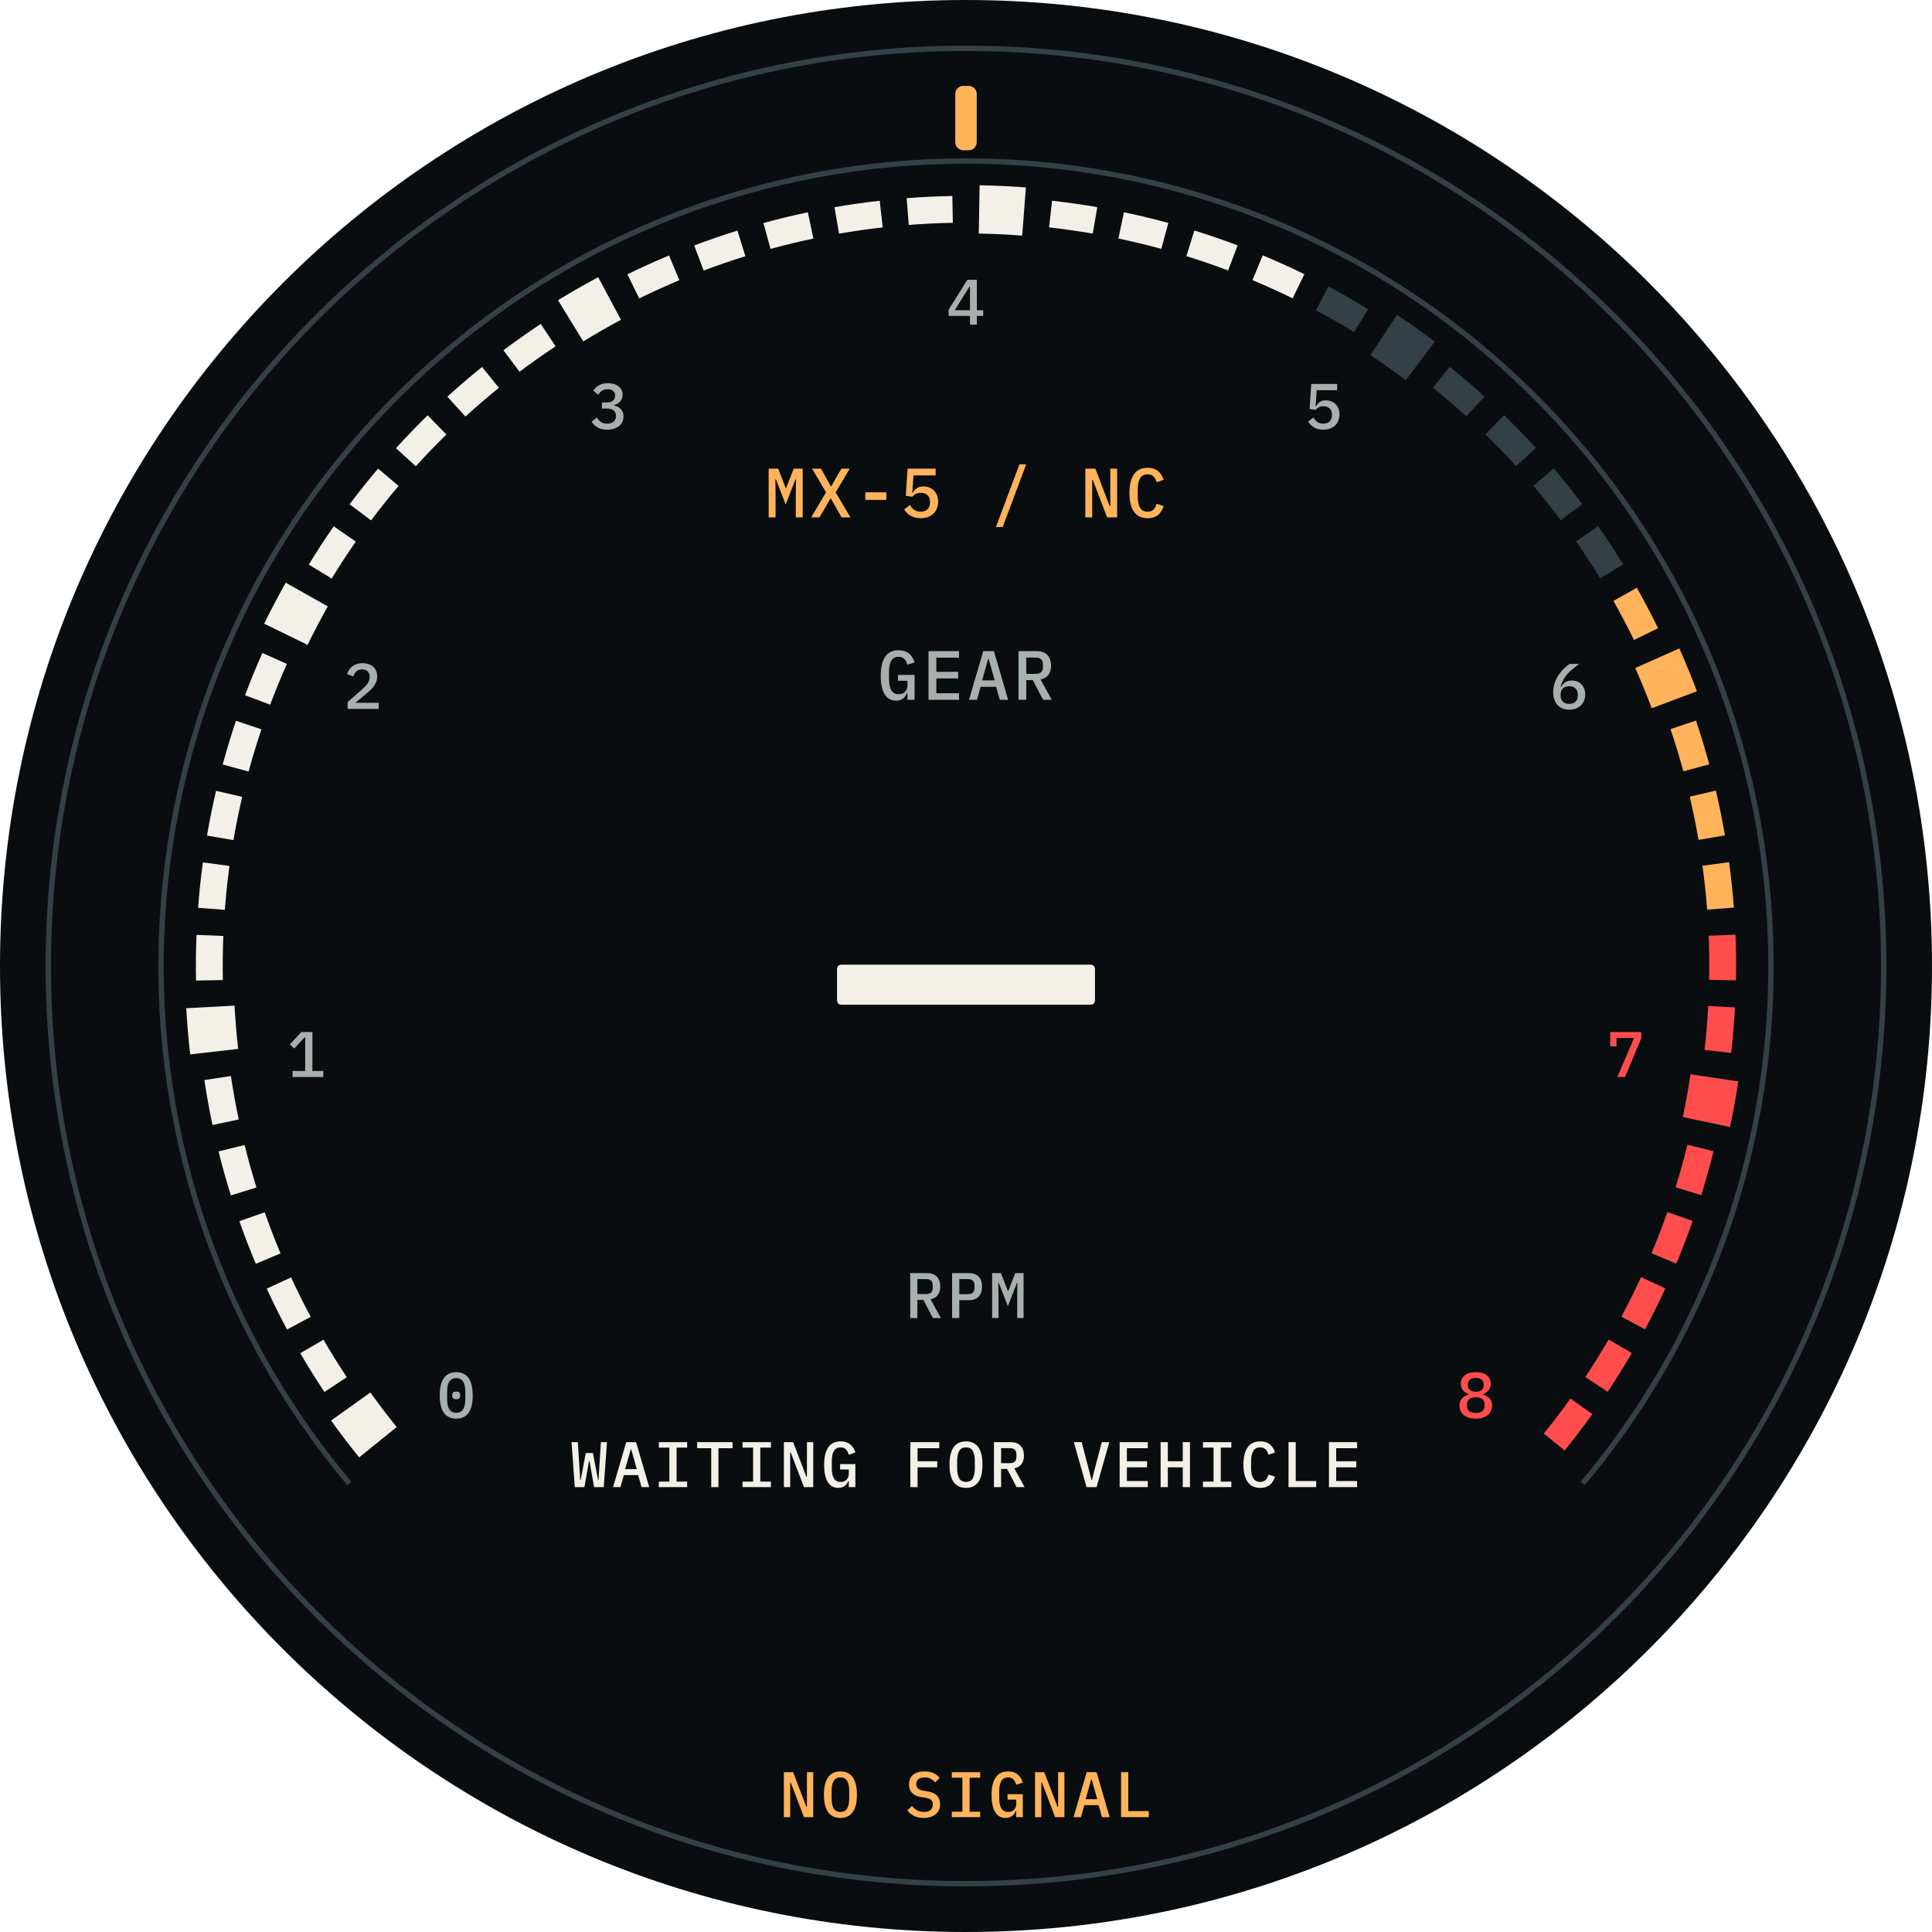
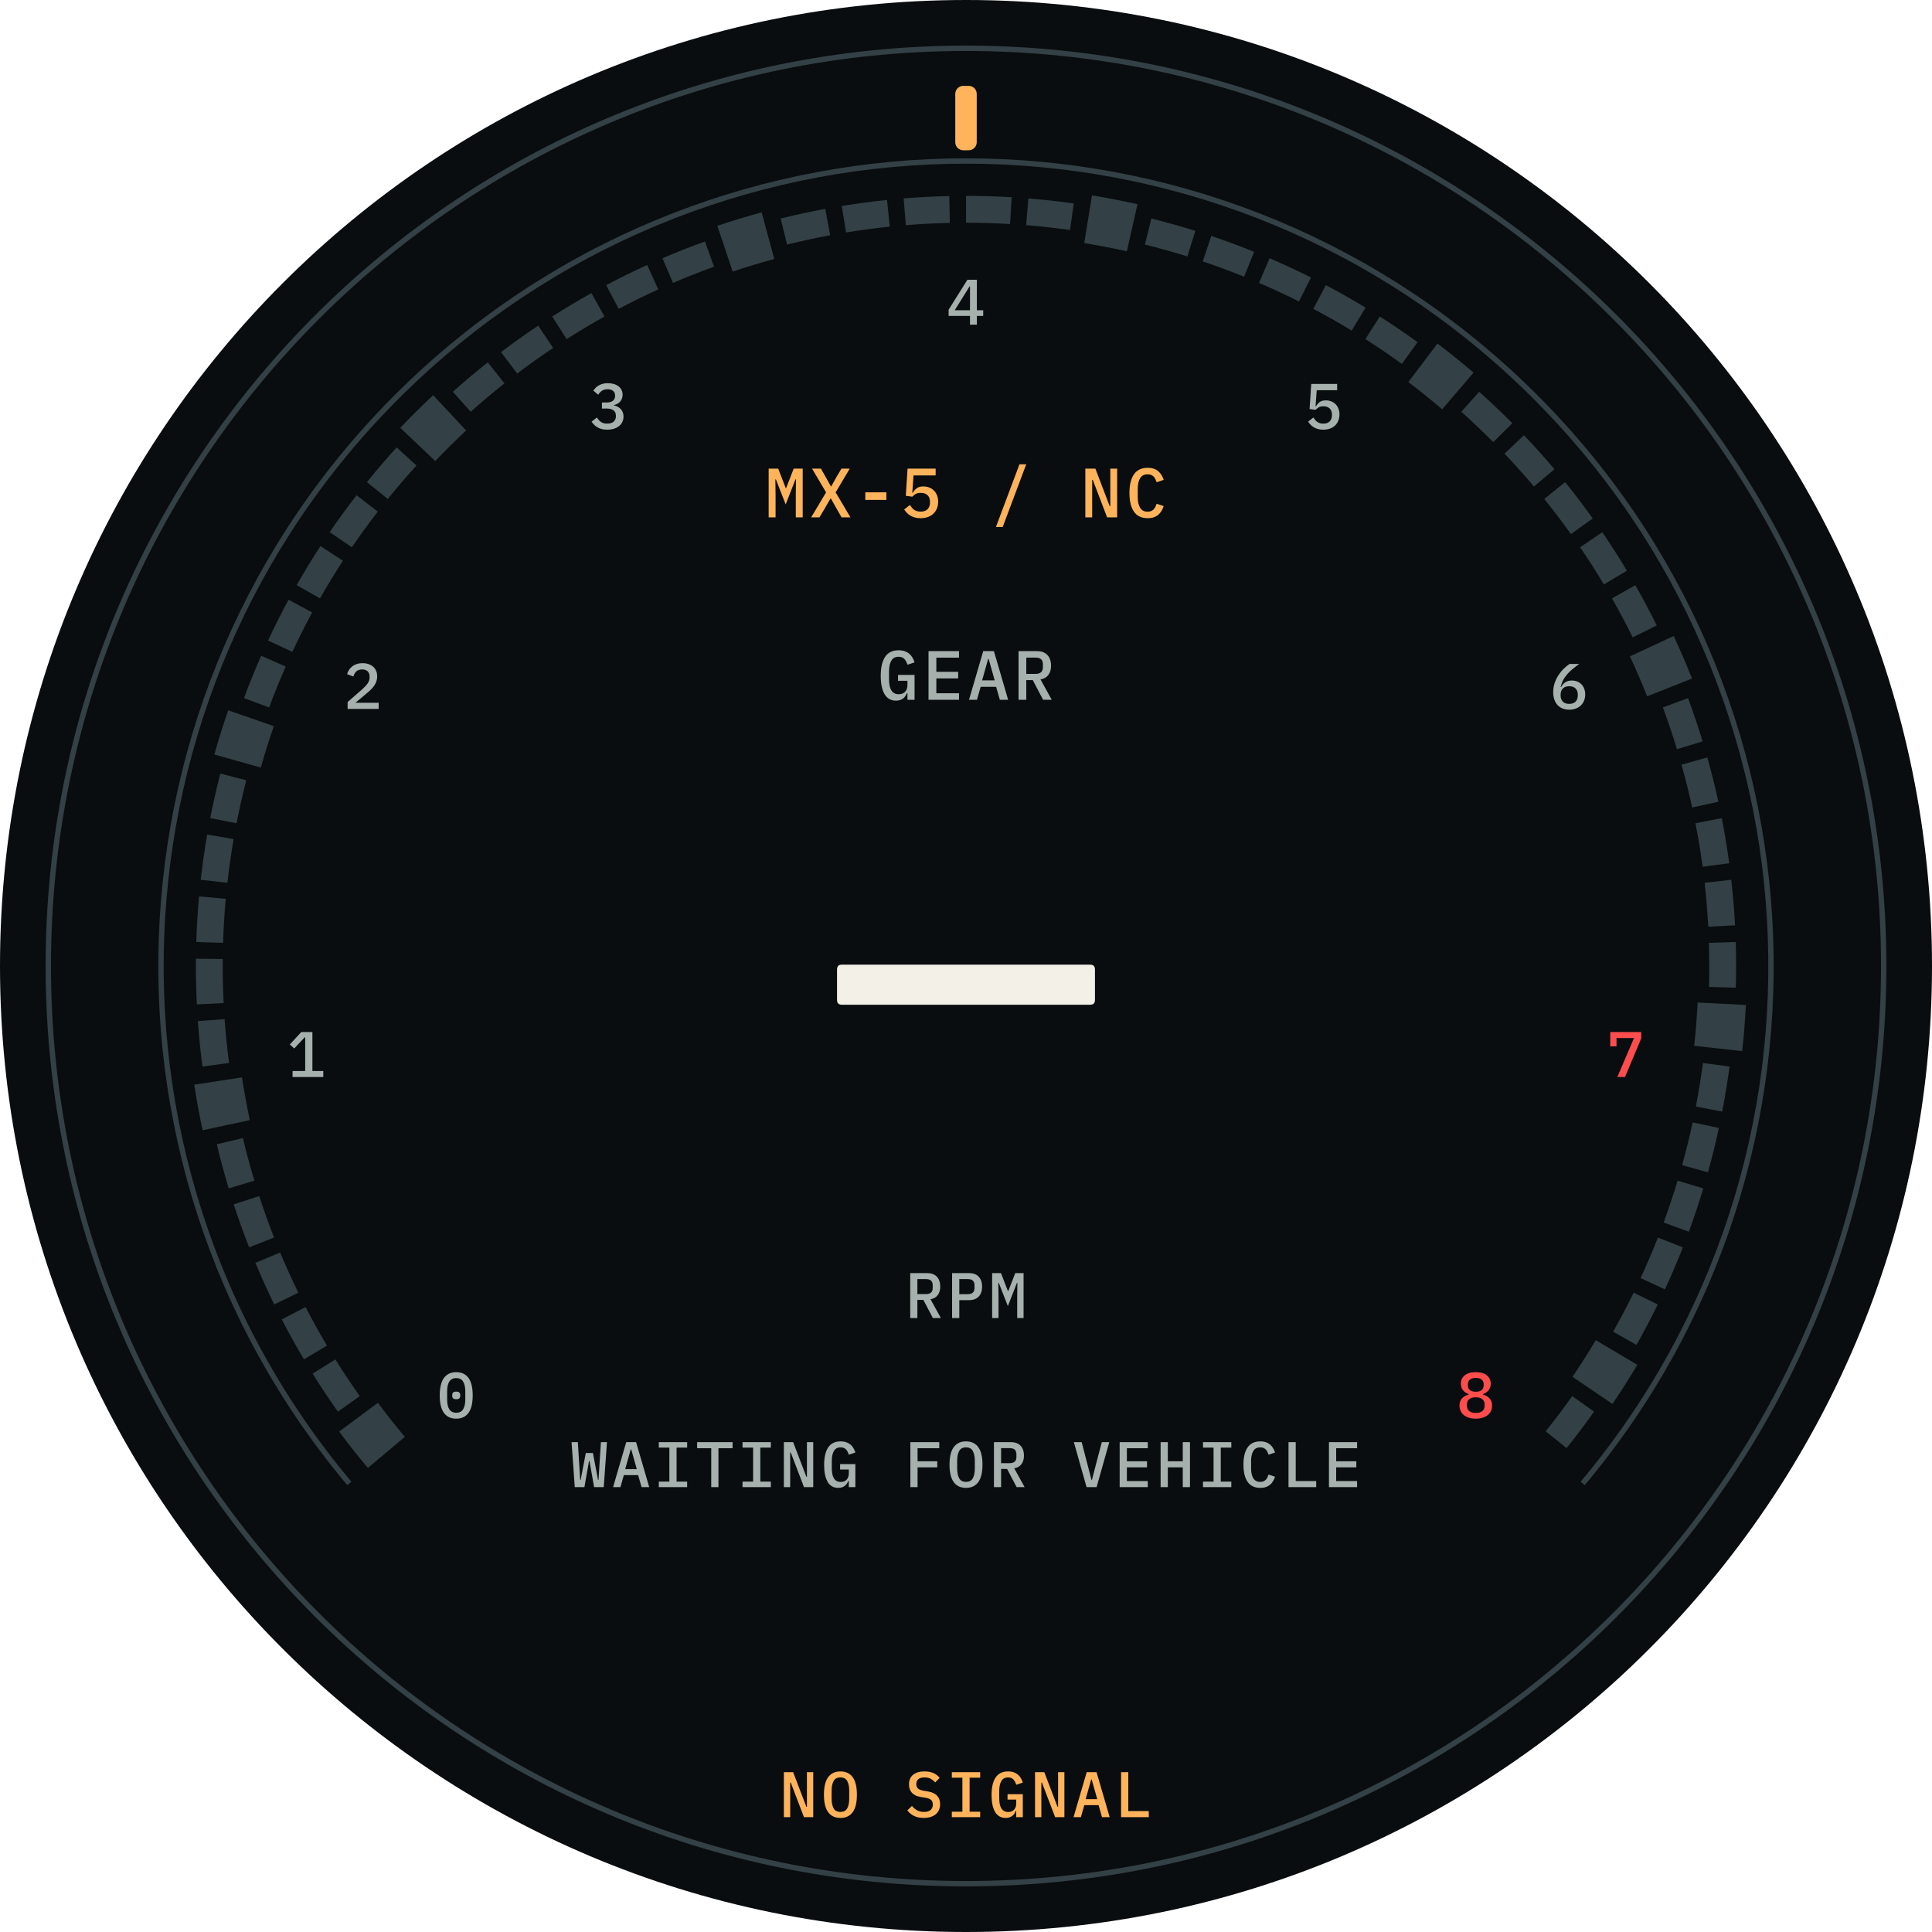
<svg xmlns="http://www.w3.org/2000/svg" width="720" height="720" viewBox="0 0 720 720" role="group" aria-label="挡位 / 转速">
  <defs>
    <clipPath id="round">
      <circle cx="360" cy="360" r="360" />
    </clipPath>
  </defs>
  <g clip-path="url(#round)">
    <circle cx="360" cy="360" r="360" fill="#090D0F" />
    <circle cx="360" cy="360" r="342" fill="none" stroke="#334046" stroke-width="2" />
    <rect x="356" y="32" width="8" height="24" rx="3" fill="#FFB35B" />
    <g aria-label="NO SIGNAL" fill="#FFB35B">
      <path d="M294.696 664.312H294.48V677.2H292.128V660.448H295.584L300.504 673.336H300.72V660.448H303.072V677.2H299.616Z" />
      <path d="M313.2 677.488Q311.616 677.488 310.452 676.9Q309.288 676.312 308.532 675.208Q307.776 674.104 307.416 672.496Q307.056 670.888 307.056 668.824Q307.056 666.784 307.416 665.164Q307.776 663.544 308.532 662.44Q309.288 661.336 310.452 660.748Q311.616 660.16 313.2 660.16Q314.784 660.16 315.948 660.748Q317.112 661.336 317.868 662.44Q318.624 663.544 318.984 665.164Q319.344 666.784 319.344 668.824Q319.344 670.888 318.984 672.496Q318.624 674.104 317.868 675.208Q317.112 676.312 315.948 676.9Q314.784 677.488 313.2 677.488ZM313.2 675.256Q315.0 675.256 315.744 673.9Q316.488 672.544 316.488 670.216V667.408Q316.488 665.104 315.744 663.748Q315.0 662.392 313.2 662.392Q311.4 662.392 310.656 663.748Q309.912 665.104 309.912 667.408V670.24Q309.912 672.544 310.656 673.9Q311.4 675.256 313.2 675.256Z" />
      <path d="M344.256 677.488Q342.072 677.488 340.584 676.72Q339.096 675.952 338.136 674.68L339.864 673.024Q340.824 674.176 341.904 674.716Q342.984 675.256 344.352 675.256Q345.936 675.256 346.788 674.536Q347.64 673.816 347.64 672.472Q347.64 671.392 347.016 670.804Q346.392 670.216 344.88 669.952L343.056 669.664Q341.856 669.472 341.04 669.028Q340.224 668.584 339.72 667.972Q339.216 667.36 338.988 666.604Q338.76 665.848 338.76 665.008Q338.76 662.632 340.296 661.396Q341.832 660.16 344.52 660.16Q346.512 660.16 347.916 660.796Q349.32 661.432 350.184 662.584L348.504 664.264Q347.808 663.424 346.86 662.908Q345.912 662.392 344.52 662.392Q343.032 662.392 342.252 663.028Q341.472 663.664 341.472 664.888Q341.472 665.92 342.084 666.508Q342.696 667.096 344.256 667.36L346.032 667.672Q348.288 668.08 349.32 669.316Q350.352 670.552 350.352 672.328Q350.352 673.48 349.956 674.44Q349.56 675.4 348.78 676.072Q348 676.744 346.86 677.116Q345.72 677.488 344.256 677.488Z" />
      <path d="M354.72 677.2V675.16H358.656V662.488H354.72V660.448H365.28V662.488H361.344V675.16H365.28V677.2Z" />
      <path d="M378.72 674.896H378.552Q378.336 675.4 378.036 675.868Q377.736 676.336 377.292 676.696Q376.848 677.056 376.224 677.272Q375.6 677.488 374.784 677.488Q372.168 677.488 370.848 675.256Q369.528 673.024 369.528 668.944Q369.528 664.672 371.04 662.416Q372.552 660.16 375.672 660.16Q376.896 660.16 377.82 660.496Q378.744 660.832 379.392 661.396Q380.04 661.96 380.472 662.716Q380.904 663.472 381.168 664.312L378.744 665.128Q378.552 664.576 378.312 664.084Q378.072 663.592 377.724 663.208Q377.376 662.824 376.884 662.608Q376.392 662.392 375.696 662.392Q373.944 662.392 373.164 663.748Q372.384 665.104 372.384 667.408V670.072Q372.384 671.224 372.552 672.184Q372.72 673.144 373.116 673.828Q373.512 674.512 374.148 674.896Q374.784 675.28 375.696 675.28Q377.16 675.28 377.94 674.404Q378.72 673.528 378.72 672.16V670.648H375.48V668.632H381.168V677.2H378.72Z" />
      <path d="M388.296 664.312H388.08V677.2H385.728V660.448H389.184L394.104 673.336H394.32V660.448H396.672V677.2H393.216Z" />
      <path d="M410.688 677.2 409.416 672.736H404.088L402.816 677.2H400.08L404.976 660.448H408.648L413.544 677.2ZM406.848 663.16H406.656L404.592 670.504H408.912Z" />
      <path d="M417.792 677.2V660.448H420.48V674.944H428.112V677.2Z" />
    </g>
    <g fill="none">
      <path d="M130.19 552.84 A300 300 0 1 1 589.81 552.84" stroke="#334046" stroke-width="2" />
-       <path d="M140.84 537.47 A282 282 0 0 1 130.71 524.16" stroke="#F3F0E7" stroke-width="18" />
-       <path d="M125.07 515.99 A282 282 0 0 1 116.23 501.78" stroke="#F3F0E7" stroke-width="10" />
-       <path d="M111.39 493.11 A282 282 0 0 1 103.94 478.14" stroke="#F3F0E7" stroke-width="10" />
-       <path d="M99.94 469.05 A282 282 0 0 1 93.93 453.44" stroke="#F3F0E7" stroke-width="10" />
-       <path d="M90.81 444.02 A282 282 0 0 1 86.3 427.9" stroke="#F3F0E7" stroke-width="10" />
-       <path d="M84.08 418.23 A282 282 0 0 1 81.11 401.76" stroke="#F3F0E7" stroke-width="10" />
-       <path d="M79.81 391.92 A282 282 0 0 1 78.41 375.25" stroke="#F3F0E7" stroke-width="18" />
-       <path d="M78.05 365.33 A282 282 0 0 1 78.23 348.6" stroke="#F3F0E7" stroke-width="10" />
-       <path d="M78.81 338.69 A282 282 0 0 1 80.56 322.05" stroke="#F3F0E7" stroke-width="10" />
-       <path d="M82.07 312.24 A282 282 0 0 1 85.39 295.84" stroke="#F3F0E7" stroke-width="10" />
-       <path d="M87.82 286.22 A282 282 0 0 1 92.68 270.21" stroke="#F3F0E7" stroke-width="10" />
-       <path d="M96 260.86 A282 282 0 0 1 102.35 245.38" stroke="#F3F0E7" stroke-width="10" />
-       <path d="M106.54 236.38 A282 282 0 0 1 114.32 221.57" stroke="#F3F0E7" stroke-width="18" />
-       <path d="M119.34 213.01 A282 282 0 0 1 128.48 198.99" stroke="#F3F0E7" stroke-width="10" />
-       <path d="M134.29 190.94 A282 282 0 0 1 144.72 177.86" stroke="#F3F0E7" stroke-width="10" />
-       <path d="M151.26 170.39 A282 282 0 0 1 162.87 158.35" stroke="#F3F0E7" stroke-width="10" />
-       <path d="M170.09 151.53 A282 282 0 0 1 182.79 140.64" stroke="#F3F0E7" stroke-width="10" />
-       <path d="M190.62 134.54 A282 282 0 0 1 204.29 124.89" stroke="#F3F0E7" stroke-width="10" />
-       <path d="M212.66 119.56 A282 282 0 0 1 227.17 111.24" stroke="#F3F0E7" stroke-width="18" />
-       <path d="M236.01 106.72 A282 282 0 0 1 251.25 99.81" stroke="#F3F0E7" stroke-width="10" />
-       <path d="M260.47 96.15 A282 282 0 0 1 276.3 90.71" stroke="#F3F0E7" stroke-width="10" />
-       <path d="M285.83 87.93 A282 282 0 0 1 302.09 84.01" stroke="#F3F0E7" stroke-width="10" />
-       <path d="M311.84 82.14 A282 282 0 0 1 328.4 79.78" stroke="#F3F0E7" stroke-width="10" />
-       <path d="M338.28 78.84 A282 282 0 0 1 355 78.04" stroke="#F3F0E7" stroke-width="10" />
-       <path d="M364.92 78.04 A282 282 0 0 1 381.63 78.83" stroke="#F3F0E7" stroke-width="18" />
-       <path d="M391.52 79.77 A282 282 0 0 1 408.08 82.13" stroke="#F3F0E7" stroke-width="10" />
-       <path d="M417.83 83.99 A282 282 0 0 1 434.1 87.91" stroke="#F3F0E7" stroke-width="10" />
-       <path d="M443.62 90.68 A282 282 0 0 1 459.45 96.12" stroke="#F3F0E7" stroke-width="10" />
-       <path d="M468.67 99.78 A282 282 0 0 1 483.92 106.68" stroke="#F3F0E7" stroke-width="10" />
-       <path d="M492.75 111.2 A282 282 0 0 1 507.27 119.51" stroke="#334046" stroke-width="10" />
-       <path d="M515.65 124.84 A282 282 0 0 1 529.32 134.49" stroke="#334046" stroke-width="18" />
-       <path d="M537.15 140.59 A282 282 0 0 1 549.85 151.48" stroke="#334046" stroke-width="10" />
-       <path d="M557.07 158.29 A282 282 0 0 1 568.69 170.33" stroke="#334046" stroke-width="10" />
-       <path d="M575.23 177.79 A282 282 0 0 1 585.66 190.88" stroke="#334046" stroke-width="10" />
-       <path d="M591.47 198.92 A282 282 0 0 1 600.62 212.94" stroke="#334046" stroke-width="10" />
-       <path d="M605.64 221.49 A282 282 0 0 1 613.42 236.31" stroke="#FFB35B" stroke-width="10" />
-       <path d="M617.62 245.3 A282 282 0 0 1 623.97 260.78" stroke="#FFB35B" stroke-width="18" />
-       <path d="M627.3 270.13 A282 282 0 0 1 632.16 286.14" stroke="#FFB35B" stroke-width="10" />
-       <path d="M634.59 295.76 A282 282 0 0 1 637.91 312.16" stroke="#FFB35B" stroke-width="10" />
-       <path d="M639.42 321.97 A282 282 0 0 1 641.19 338.61" stroke="#FFB35B" stroke-width="10" />
-       <path d="M641.77 348.52 A282 282 0 0 1 641.95 365.25" stroke="#FF4D4D" stroke-width="10" />
-       <path d="M641.59 375.17 A282 282 0 0 1 640.2 391.84" stroke="#FF4D4D" stroke-width="10" />
-       <path d="M638.9 401.68 A282 282 0 0 1 635.94 418.15" stroke="#FF4D4D" stroke-width="18" />
-       <path d="M633.72 427.82 A282 282 0 0 1 629.22 443.94" stroke="#FF4D4D" stroke-width="10" />
-       <path d="M626.1 453.36 A282 282 0 0 1 620.09 468.98" stroke="#FF4D4D" stroke-width="10" />
-       <path d="M616.1 478.06 A282 282 0 0 1 608.64 493.04" stroke="#FF4D4D" stroke-width="10" />
-       <path d="M603.81 501.71 A282 282 0 0 1 594.97 515.92" stroke="#FF4D4D" stroke-width="10" />
-       <path d="M589.34 524.09 A282 282 0 0 1 579.21 537.4" stroke="#FF4D4D" stroke-width="10" />
      <g aria-label="0" fill="#A6B0AD">
        <path d="M170.02 528.698Q168.436 528.698 167.272 528.11Q166.108 527.522 165.352 526.418Q164.596 525.314 164.236 523.706Q163.876 522.098 163.876 520.034Q163.876 517.994 164.236 516.374Q164.596 514.754 165.352 513.65Q166.108 512.546 167.272 511.958Q168.436 511.37 170.02 511.37Q171.604 511.37 172.768 511.958Q173.932 512.546 174.688 513.65Q175.444 514.754 175.804 516.374Q176.164 517.994 176.164 520.034Q176.164 522.098 175.804 523.706Q175.444 525.314 174.688 526.418Q173.932 527.522 172.768 528.11Q171.604 528.698 170.02 528.698ZM170.02 526.49Q171.844 526.49 172.624 525.134Q173.404 523.778 173.404 521.474V518.594Q173.404 516.29 172.624 514.934Q171.844 513.578 170.02 513.578Q169.108 513.578 168.46 513.926Q167.812 514.274 167.404 514.934Q166.996 515.594 166.816 516.518Q166.636 517.442 166.636 518.594V521.474Q166.636 522.626 166.816 523.55Q166.996 524.474 167.404 525.134Q167.812 525.794 168.46 526.142Q169.108 526.49 170.02 526.49ZM170.02 521.45Q169.18 521.45 168.856 521.114Q168.532 520.778 168.532 520.298V519.77Q168.532 519.29 168.856 518.954Q169.18 518.618 170.02 518.618Q170.86 518.618 171.184 518.954Q171.508 519.29 171.508 519.77V520.298Q171.508 520.778 171.184 521.114Q170.86 521.45 170.02 521.45Z" />
      </g>
      <g aria-label="1" fill="#A6B0AD">
        <path d="M109.032 401.37V399.138H113.736V386.586H113.544L109.656 390.738L108.0 389.25L112.272 384.618H116.424V399.138H120.48V401.37Z" />
      </g>
      <g aria-label="2" fill="#A6B0AD">
        <path d="M141.12 264.19H129.552V261.622L135.024 256.846Q136.32 255.694 137.028 254.662Q137.736 253.63 137.736 252.478V252.214Q137.736 250.894 137.016 250.186Q136.296 249.478 134.928 249.478Q133.536 249.478 132.78 250.222Q132.024 250.966 131.688 252.118L129.336 251.23Q129.576 250.438 130.032 249.706Q130.488 248.974 131.196 248.398Q131.904 247.822 132.876 247.486Q133.848 247.15 135.12 247.15Q136.416 247.15 137.436 247.522Q138.456 247.894 139.152 248.542Q139.848 249.19 140.208 250.09Q140.568 250.99 140.568 252.07Q140.568 253.078 140.268 253.93Q139.968 254.782 139.428 255.562Q138.888 256.342 138.144 257.062Q137.4 257.782 136.512 258.502L132.456 261.91H141.12Z" />
      </g>
      <g aria-label="3" fill="#A6B0AD">
        <path d="M226.054 150.0Q227.662 150.0 228.442 149.316Q229.222 148.632 229.222 147.6V147.432Q229.222 146.28 228.466 145.668Q227.71 145.056 226.438 145.056Q225.214 145.056 224.362 145.608Q223.51 146.16 222.934 147.12L221.11 145.56Q221.494 145.008 221.998 144.504Q222.502 144.0 223.15 143.628Q223.798 143.256 224.638 143.028Q225.478 142.8 226.534 142.8Q227.71 142.8 228.718 143.088Q229.726 143.376 230.47 143.94Q231.214 144.504 231.622 145.308Q232.03 146.112 232.03 147.12Q232.03 147.912 231.778 148.56Q231.526 149.208 231.082 149.7Q230.638 150.192 230.038 150.504Q229.438 150.816 228.766 150.96V151.08Q229.486 151.224 230.134 151.548Q230.782 151.872 231.286 152.388Q231.79 152.904 232.078 153.612Q232.366 154.32 232.366 155.232Q232.366 156.336 231.934 157.236Q231.502 158.136 230.698 158.784Q229.894 159.432 228.766 159.78Q227.638 160.128 226.246 160.128Q225.07 160.128 224.17 159.876Q223.27 159.624 222.574 159.204Q221.878 158.784 221.362 158.244Q220.846 157.704 220.462 157.128L222.454 155.592Q223.078 156.6 223.93 157.236Q224.782 157.872 226.27 157.872Q227.854 157.872 228.694 157.14Q229.534 156.408 229.534 155.112V154.92Q229.534 153.624 228.658 152.94Q227.782 152.256 226.126 152.256H224.326V150.0Z" />
      </g>
      <g aria-label="4" fill="#A6B0AD">
        <path d="M361.488 121.0V117.736H353.52V115.432L360.528 104.248H364.056V115.624H366.408V117.736H364.056V121.0ZM355.8 115.624H361.488V106.72H361.344Z" />
      </g>
      <g aria-label="5" fill="#A6B0AD">
        <path d="M498.314 145.416H490.706L490.274 151.368H490.466Q491.042 150.384 491.858 149.796Q492.674 149.208 494.09 149.208Q495.17 149.208 496.094 149.568Q497.018 149.928 497.702 150.6Q498.386 151.272 498.782 152.244Q499.178 153.216 499.178 154.44Q499.178 155.688 498.77 156.732Q498.362 157.776 497.594 158.532Q496.826 159.288 495.698 159.708Q494.57 160.128 493.13 160.128Q492.002 160.128 491.126 159.876Q490.25 159.624 489.566 159.204Q488.882 158.784 488.378 158.244Q487.874 157.704 487.49 157.128L489.458 155.592Q489.77 156.072 490.118 156.492Q490.466 156.912 490.898 157.224Q491.33 157.536 491.894 157.704Q492.458 157.872 493.178 157.872Q494.738 157.872 495.554 157.02Q496.37 156.168 496.37 154.704V154.512Q496.37 153.048 495.542 152.232Q494.714 151.416 493.178 151.416Q492.05 151.416 491.402 151.824Q490.754 152.232 490.274 152.736L488.042 152.424L488.666 143.088H498.314Z" />
      </g>
      <g aria-label="6" fill="#A6B0AD">
        <path d="M584.808 264.478Q583.392 264.478 582.288 264.022Q581.184 263.566 580.416 262.714Q579.648 261.862 579.24 260.662Q578.832 259.462 578.832 257.95Q578.832 256.126 579.384 254.518Q579.936 252.91 580.824 251.566Q581.712 250.222 582.792 249.178Q583.872 248.134 584.928 247.438H588.528Q587.088 248.47 585.936 249.43Q584.784 250.39 583.932 251.398Q583.08 252.406 582.504 253.522Q581.928 254.638 581.616 256.006L581.784 256.054Q582.048 255.55 582.408 255.106Q582.768 254.662 583.248 254.326Q583.728 253.99 584.352 253.798Q584.976 253.606 585.768 253.606Q586.848 253.606 587.76 253.966Q588.672 254.326 589.344 255.01Q590.016 255.694 590.388 256.654Q590.76 257.614 590.76 258.814Q590.76 260.062 590.34 261.106Q589.92 262.15 589.14 262.894Q588.36 263.638 587.256 264.058Q586.152 264.478 584.808 264.478ZM584.784 262.318Q586.32 262.318 587.16 261.49Q588.0 260.662 588.0 259.15V258.91Q588.0 257.398 587.16 256.57Q586.32 255.742 584.784 255.742Q583.272 255.742 582.432 256.57Q581.592 257.398 581.592 258.91V259.15Q581.592 260.662 582.432 261.49Q583.272 262.318 584.784 262.318Z" />
      </g>
      <g aria-label="7" fill="#FF4D4D">
        <path d="M602.736 401.37 608.952 386.85H602.424V389.946H600.096V384.618H611.64V386.97L605.592 401.37Z" />
      </g>
      <g aria-label="8" fill="#FF4D4D">
        <path d="M549.98 528.698Q548.492 528.698 547.364 528.326Q546.236 527.954 545.468 527.306Q544.7 526.658 544.304 525.77Q543.908 524.882 543.908 523.826Q543.908 522.146 544.844 521.138Q545.78 520.13 547.292 519.722V519.53Q545.996 519.074 545.204 518.09Q544.412 517.106 544.412 515.666Q544.412 513.722 545.864 512.546Q547.316 511.37 549.98 511.37Q552.644 511.37 554.096 512.546Q555.548 513.722 555.548 515.666Q555.548 517.106 554.756 518.09Q553.964 519.074 552.668 519.53V519.722Q554.18 520.13 555.116 521.138Q556.052 522.146 556.052 523.826Q556.052 524.882 555.656 525.77Q555.26 526.658 554.492 527.306Q553.724 527.954 552.596 528.326Q551.468 528.698 549.98 528.698ZM549.98 526.562Q551.564 526.562 552.416 525.866Q553.268 525.17 553.268 523.898V523.394Q553.268 522.122 552.416 521.426Q551.564 520.73 549.98 520.73Q548.396 520.73 547.544 521.426Q546.692 522.122 546.692 523.394V523.898Q546.692 525.17 547.544 525.866Q548.396 526.562 549.98 526.562ZM549.98 518.666Q551.42 518.666 552.176 518.03Q552.932 517.394 552.932 516.242V515.93Q552.932 514.778 552.176 514.142Q551.42 513.506 549.98 513.506Q548.54 513.506 547.784 514.142Q547.028 514.778 547.028 515.93V516.242Q547.028 517.394 547.784 518.03Q548.54 518.666 549.98 518.666Z" />
      </g>
    </g>
+     <path d="M143.98 541.27 A282 282 0 0 1 133.61 528.14" fill="none" stroke="#334046" stroke-width="18" />
+     <path d="M130.01 523.19 A282 282 0 0 1 120.74 509.26" fill="none" stroke="#334046" stroke-width="10" />
+     <path d="M117.56 504.03 A282 282 0 0 1 109.44 489.40" fill="none" stroke="#334046" stroke-width="10" />
+     <path d="M106.69 483.94 A282 282 0 0 1 99.79 468.70" fill="none" stroke="#334046" stroke-width="10" />
+     <path d="M97.49 463.03 A282 282 0 0 1 91.85 447.28" fill="none" stroke="#334046" stroke-width="10" />
+     <path d="M90.02 441.44 A282 282 0 0 1 85.66 425.28" fill="none" stroke="#334046" stroke-width="10" />
+     <path d="M84.31 419.32 A282 282 0 0 1 81.28 402.86" fill="none" stroke="#334046" stroke-width="18" />
+     <path d="M80.41 396.81 A282 282 0 0 1 78.72 380.16" fill="none" stroke="#334046" stroke-width="10" />
+     <path d="M78.35 374.06 A282 282 0 0 1 78.01 357.33" fill="none" stroke="#334046" stroke-width="10" />
+     <path d="M78.14 351.21 A282 282 0 0 1 79.15 334.51" fill="none" stroke="#334046" stroke-width="10" />
+     <path d="M79.77 328.43 A282 282 0 0 1 82.14 311.86" fill="none" stroke="#334046" stroke-width="10" />
+     <path d="M83.25 305.85 A282 282 0 0 1 86.95 289.53" fill="none" stroke="#334046" stroke-width="10" />
+     <path d="M88.54 283.62 A282 282 0 0 1 93.55 267.66" fill="none" stroke="#334046" stroke-width="18" />
+     <path d="M95.61 261.90 A282 282 0 0 1 101.90 246.39" fill="none" stroke="#334046" stroke-width="10" />
+     <path d="M104.42 240.82 A282 282 0 0 1 111.94 225.87" fill="none" stroke="#334046" stroke-width="10" />
+     <path d="M114.91 220.53 A282 282 0 0 1 123.61 206.23" fill="none" stroke="#334046" stroke-width="10" />
+     <path d="M127.00 201.14 A282 282 0 0 1 136.83 187.61" fill="none" stroke="#334046" stroke-width="10" />
+     <path d="M140.62 182.81 A282 282 0 0 1 151.52 170.11" fill="none" stroke="#334046" stroke-width="10" />
+     <path d="M155.69 165.63 A282 282 0 0 1 167.57 153.85" fill="none" stroke="#334046" stroke-width="18" />
+     <path d="M172.09 149.73 A282 282 0 0 1 184.89 138.95" fill="none" stroke="#334046" stroke-width="10" />
+     <path d="M189.73 135.21 A282 282 0 0 1 203.36 125.51" fill="none" stroke="#334046" stroke-width="10" />
+     <path d="M208.48 122.16 A282 282 0 0 1 222.85 113.60" fill="none" stroke="#334046" stroke-width="10" />
+     <path d="M228.23 110.68 A282 282 0 0 1 243.25 103.30" fill="none" stroke="#334046" stroke-width="10" />
+     <path d="M248.84 100.83 A282 282 0 0 1 264.41 94.70" fill="none" stroke="#334046" stroke-width="10" />
+     <path d="M270.19 92.68 A282 282 0 0 1 286.20 87.83" fill="none" stroke="#334046" stroke-width="18" />
+     <path d="M292.12 86.29 A282 282 0 0 1 308.47 82.75" fill="none" stroke="#334046" stroke-width="10" />
+     <path d="M314.50 81.70 A282 282 0 0 1 331.08 79.49" fill="none" stroke="#334046" stroke-width="10" />
+     <path d="M337.17 78.93 A282 282 0 0 1 353.88 78.07" fill="none" stroke="#334046" stroke-width="10" />
+     <path d="M360.00 78.00 A282 282 0 0 1 376.72 78.50" fill="none" stroke="#334046" stroke-width="10" />
+     <path d="M382.83 78.93 A282 282 0 0 1 399.46 80.77" fill="none" stroke="#334046" stroke-width="10" />
+     <path d="M405.50 81.70 A282 282 0 0 1 421.93 84.88" fill="none" stroke="#334046" stroke-width="18" />
+     <path d="M427.88 86.29 A282 282 0 0 1 443.99 90.80" fill="none" stroke="#334046" stroke-width="10" />
+     <path d="M449.81 92.68 A282 282 0 0 1 465.51 98.48" fill="none" stroke="#334046" stroke-width="10" />
+     <path d="M471.16 100.83 A282 282 0 0 1 486.33 107.88" fill="none" stroke="#334046" stroke-width="10" />
+     <path d="M491.77 110.68 A282 282 0 0 1 506.32 118.93" fill="none" stroke="#334046" stroke-width="10" />
+     <path d="M511.52 122.16 A282 282 0 0 1 525.36 131.57" fill="none" stroke="#334046" stroke-width="10" />
+     <path d="M530.27 135.21 A282 282 0 0 1 543.30 145.70" fill="none" stroke="#334046" stroke-width="18" />
+     <path d="M547.91 149.73 A282 282 0 0 1 560.05 161.24" fill="none" stroke="#334046" stroke-width="10" />
+     <path d="M564.31 165.63 A282 282 0 0 1 575.48 178.09" fill="none" stroke="#334046" stroke-width="10" />
+     <path d="M579.38 182.81 A282 282 0 0 1 589.50 196.13" fill="none" stroke="#334046" stroke-width="10" />
+     <path d="M593.00 201.14 A282 282 0 0 1 602.01 215.24" fill="none" stroke="#334046" stroke-width="10" />
+     <path d="M605.09 220.53 A282 282 0 0 1 612.93 235.31" fill="none" stroke="#334046" stroke-width="10" />
+     <path d="M615.58 240.82 A282 282 0 0 1 622.20 256.19" fill="none" stroke="#334046" stroke-width="18" />
+     <path d="M624.39 261.90 A282 282 0 0 1 629.74 277.75" fill="none" stroke="#334046" stroke-width="10" />
+     <path d="M631.46 283.62 A282 282 0 0 1 635.51 299.86" fill="none" stroke="#334046" stroke-width="10" />
+     <path d="M636.75 305.85 A282 282 0 0 1 639.48 322.36" fill="none" stroke="#334046" stroke-width="10" />
+     <path d="M640.23 328.43 A282 282 0 0 1 641.61 345.10" fill="none" stroke="#334046" stroke-width="10" />
+     <path d="M641.86 351.21 A282 282 0 0 1 641.89 367.94" fill="none" stroke="#334046" stroke-width="10" />
+     <path d="M641.65 374.06 A282 282 0 0 1 640.32 390.74" fill="none" stroke="#334046" stroke-width="18" />
+     <path d="M639.59 396.81 A282 282 0 0 1 636.91 413.32" fill="none" stroke="#334046" stroke-width="10" />
+     <path d="M635.69 419.32 A282 282 0 0 1 631.69 435.56" fill="none" stroke="#334046" stroke-width="10" />
+     <path d="M629.98 441.44 A282 282 0 0 1 624.68 457.31" fill="none" stroke="#334046" stroke-width="10" />
+     <path d="M622.51 463.03 A282 282 0 0 1 615.93 478.41" fill="none" stroke="#334046" stroke-width="10" />
+     <path d="M613.31 483.94 A282 282 0 0 1 605.51 498.74" fill="none" stroke="#334046" stroke-width="10" />
+     <path d="M602.44 504.03 A282 282 0 0 1 593.47 518.16" fill="none" stroke="#334046" stroke-width="18" />
+     <path d="M589.99 523.19 A282 282 0 0 1 579.91 536.54" fill="none" stroke="#334046" stroke-width="10" />
    <g aria-label="MX-5 / NC" fill="#FFB35B">
      <path d="M296.57 184.116 296.648 178.656H296.44L292.8 187.99L289.16 178.656H288.952L289.03 184.116V192.8H286.456V174.652H290.018L292.8 181.854H292.982L295.79 174.652H299.144V192.8H296.57Z" />
      <path d="M316.932 192.8H313.63L311.576 189.212L309.652 185.78H309.496L307.52 189.212L305.388 192.8H302.294L307.858 183.492L302.632 174.652H305.934L307.78 177.902L309.652 181.256H309.782L311.654 177.902L313.578 174.652H316.672L311.42 183.492Z" />
      <path d="M322.474 186.3V183.466H330.326V186.3Z" />
      <path d="M348.686 177.174H340.444L339.976 183.622H340.184Q340.808 182.556 341.692 181.919Q342.576 181.282 344.11 181.282Q345.28 181.282 346.281 181.672Q347.282 182.062 348.023 182.79Q348.764 183.518 349.193 184.571Q349.622 185.624 349.622 186.95Q349.622 188.302 349.18 189.433Q348.738 190.564 347.906 191.383Q347.074 192.202 345.852 192.657Q344.63 193.112 343.07 193.112Q341.848 193.112 340.899 192.839Q339.95 192.566 339.209 192.111Q338.468 191.656 337.922 191.071Q337.376 190.486 336.96 189.862L339.092 188.198Q339.43 188.718 339.807 189.173Q340.184 189.628 340.652 189.966Q341.12 190.304 341.731 190.486Q342.342 190.668 343.122 190.668Q344.812 190.668 345.696 189.745Q346.58 188.822 346.58 187.236V187.028Q346.58 185.442 345.683 184.558Q344.786 183.674 343.122 183.674Q341.9 183.674 341.198 184.116Q340.496 184.558 339.976 185.104L337.558 184.766L338.234 174.652H348.686Z" />
      <path d="M371.158 196.388 379.92 173.04H382.442L373.68 196.388Z" />
      <path d="M407.254 178.838H407.02V192.8H404.472V174.652H408.216L413.546 188.614H413.78V174.652H416.328V192.8H412.584Z" />
      <path d="M427.72 193.112Q424.262 193.112 422.585 190.668Q420.908 188.224 420.908 183.726Q420.908 179.228 422.585 176.784Q424.262 174.34 427.72 174.34Q429.046 174.34 430.021 174.691Q430.996 175.042 431.698 175.653Q432.4 176.264 432.881 177.083Q433.362 177.902 433.674 178.838L431.048 179.722Q430.84 179.098 430.58 178.552Q430.32 178.006 429.93 177.616Q429.54 177.226 429.007 176.992Q428.474 176.758 427.694 176.758Q425.77 176.758 424.886 178.227Q424.002 179.696 424.002 182.192V185.26Q424.002 187.756 424.886 189.225Q425.77 190.694 427.694 190.694Q428.474 190.694 429.007 190.46Q429.54 190.226 429.93 189.836Q430.32 189.446 430.58 188.9Q430.84 188.354 431.048 187.73L433.674 188.614Q433.362 189.55 432.881 190.369Q432.4 191.188 431.698 191.799Q430.996 192.41 430.021 192.761Q429.046 193.112 427.72 193.112Z" />
    </g>
    <g aria-label="GEAR" fill="#A6B0AD">
      <path d="M338.18 258.304H337.998Q337.764 258.85 337.439 259.357Q337.114 259.864 336.633 260.254Q336.152 260.644 335.476 260.878Q334.8 261.112 333.916 261.112Q331.082 261.112 329.652 258.694Q328.222 256.276 328.222 251.856Q328.222 247.228 329.86 244.784Q331.498 242.34 334.878 242.34Q336.204 242.34 337.205 242.704Q338.206 243.068 338.908 243.679Q339.61 244.29 340.078 245.109Q340.546 245.928 340.832 246.838L338.206 247.722Q337.998 247.124 337.738 246.591Q337.478 246.058 337.101 245.642Q336.724 245.226 336.191 244.992Q335.658 244.758 334.904 244.758Q333.006 244.758 332.161 246.227Q331.316 247.696 331.316 250.192V253.078Q331.316 254.326 331.498 255.366Q331.68 256.406 332.109 257.147Q332.538 257.888 333.227 258.304Q333.916 258.72 334.904 258.72Q336.49 258.72 337.335 257.771Q338.18 256.822 338.18 255.34V253.702H334.67V251.518H340.832V260.8H338.18Z" />
      <path d="M346.036 260.8V242.652H357.398V245.096H348.948V250.374H357.086V252.818H348.948V258.356H357.398V260.8Z" />
      <path d="M372.612 260.8 371.234 255.964H365.462L364.084 260.8H361.12L366.424 242.652H370.402L375.706 260.8ZM368.452 245.59H368.244L366.008 253.546H370.688Z" />
      <path d="M382.47 260.8H379.584V242.652H386.37Q388.97 242.652 390.335 244.108Q391.7 245.564 391.7 248.112Q391.7 250.192 390.686 251.544Q389.672 252.896 387.774 253.208L391.96 260.8H388.736L384.888 253.468H382.47ZM385.954 251.128Q388.658 251.128 388.658 248.658V247.54Q388.658 245.07 385.954 245.07H382.47V251.128Z" />
    </g>
    <g aria-label="—" fill="#F3F0E7">
      <path d="M311.94 372.64V361.3Q311.94 359.5 313.74 359.5H406.26Q408.06 359.5 408.06 361.3V372.64Q408.06 374.44 406.26 374.44H313.74Q311.94 374.44 311.94 372.64Z" />
    </g>
-     <g aria-label="RPM" fill="#A6B0AD">
-       <path d="M341.88 491.2H339.216V474.448H345.48Q347.88 474.448 349.14 475.792Q350.4 477.136 350.4 479.488Q350.4 481.408 349.464 482.656Q348.528 483.904 346.776 484.192L350.64 491.2H347.664L344.112 484.432H341.88ZM345.096 482.272Q347.592 482.272 347.592 479.992V478.96Q347.592 476.68 345.096 476.68H341.88V482.272Z" />
-       <path d="M354.816 491.2V474.448H361.08Q363.48 474.448 364.74 475.792Q366.0 477.136 366.0 479.488Q366.0 481.84 364.74 483.184Q363.48 484.528 361.08 484.528H357.504V491.2ZM357.504 482.296H360.672Q363.168 482.296 363.168 479.992V478.96Q363.168 476.68 360.672 476.68H357.504Z" />
-       <path d="M379.08 483.184 379.152 478.144H378.96L375.6 486.76L372.24 478.144H372.048L372.12 483.184V491.2H369.744V474.448H373.032L375.6 481.096H375.768L378.36 474.448H381.456V491.2H379.08Z" />
+     <g data-field="rpm" data-state="normal">
+       <g aria-label="RPM" fill="#A6B0AD">
+         <path d="M341.88 491.2H339.216V474.448H345.48Q347.88 474.448 349.14 475.792Q350.4 477.136 350.4 479.488Q350.4 481.408 349.464 482.656Q348.528 483.904 346.776 484.192L350.64 491.2H347.664L344.112 484.432H341.88ZM345.096 482.272Q347.592 482.272 347.592 479.992V478.96Q347.592 476.68 345.096 476.68H341.88V482.272Z" />
+         <path d="M354.816 491.2V474.448H361.08Q363.48 474.448 364.74 475.792Q366.0 477.136 366.0 479.488Q366.0 481.84 364.74 483.184Q363.48 484.528 361.08 484.528H357.504V491.2ZM357.504 482.296H360.672Q363.168 482.296 363.168 479.992V478.96Q363.168 476.68 360.672 476.68H357.504Z" />
+         <path d="M379.08 483.184 379.152 478.144H378.96L375.6 486.76L372.24 478.144H372.048L372.12 483.184V491.2H369.744V474.448H373.032L375.6 481.096H375.768L378.36 474.448H381.456V491.2H379.08Z" />
+       </g>
    </g>
-     <g aria-label="WAITING FOR VEHICLE" fill="#F3F0E7">
+     <g aria-label="WAITING FOR VEHICLE" fill="#A6B0AD">
      <path d="M214.2 554.2 213 537.448H215.352L215.952 547.192L216.216 551.488H216.408L218.304 541.504H220.968L222.864 551.488H223.056L223.32 547.192L223.944 537.448H226.2L225 554.2H221.4L219.696 544.504H219.504L217.8 554.2Z" />
      <path d="M239.088 554.2 237.816 549.736H232.488L231.216 554.2H228.48L233.376 537.448H237.048L241.944 554.2ZM235.248 540.16H235.056L232.992 547.504H237.312Z" />
      <path d="M245.52 554.2V552.16H249.456V539.488H245.52V537.448H256.08V539.488H252.144V552.16H256.08V554.2Z" />
      <path d="M267.744 539.704V554.2H265.056V539.704H259.8V537.448H273.0V539.704Z" />
      <path d="M276.72 554.2V552.16H280.656V539.488H276.72V537.448H287.28V539.488H283.344V552.16H287.28V554.2Z" />
      <path d="M294.696 541.312H294.48V554.2H292.128V537.448H295.584L300.504 550.336H300.72V537.448H303.072V554.2H299.616Z" />
      <path d="M316.32 551.896H316.152Q315.936 552.4 315.636 552.868Q315.336 553.336 314.892 553.696Q314.448 554.056 313.824 554.272Q313.2 554.488 312.384 554.488Q309.768 554.488 308.448 552.256Q307.128 550.024 307.128 545.944Q307.128 541.672 308.64 539.416Q310.152 537.16 313.272 537.16Q314.496 537.16 315.42 537.496Q316.344 537.832 316.992 538.396Q317.64 538.96 318.072 539.716Q318.504 540.472 318.768 541.312L316.344 542.128Q316.152 541.576 315.912 541.084Q315.672 540.592 315.324 540.208Q314.976 539.824 314.484 539.608Q313.992 539.392 313.296 539.392Q311.544 539.392 310.764 540.748Q309.984 542.104 309.984 544.408V547.072Q309.984 548.224 310.152 549.184Q310.32 550.144 310.716 550.828Q311.112 551.512 311.748 551.896Q312.384 552.28 313.296 552.28Q314.76 552.28 315.54 551.404Q316.32 550.528 316.32 549.16V547.648H313.08V545.632H318.768V554.2H316.32Z" />
      <path d="M339.264 554.2V537.448H350.04V539.704H341.952V544.576H349.296V546.832H341.952V554.2Z" />
      <path d="M360 554.488Q358.416 554.488 357.252 553.9Q356.088 553.312 355.332 552.208Q354.576 551.104 354.216 549.496Q353.856 547.888 353.856 545.824Q353.856 543.784 354.216 542.164Q354.576 540.544 355.332 539.44Q356.088 538.336 357.252 537.748Q358.416 537.16 360 537.16Q361.584 537.16 362.748 537.748Q363.912 538.336 364.668 539.44Q365.424 540.544 365.784 542.164Q366.144 543.784 366.144 545.824Q366.144 547.888 365.784 549.496Q365.424 551.104 364.668 552.208Q363.912 553.312 362.748 553.9Q361.584 554.488 360 554.488ZM360 552.256Q361.8 552.256 362.544 550.9Q363.288 549.544 363.288 547.216V544.408Q363.288 542.104 362.544 540.748Q361.8 539.392 360 539.392Q358.2 539.392 357.456 540.748Q356.712 542.104 356.712 544.408V547.24Q356.712 549.544 357.456 550.9Q358.2 552.256 360 552.256Z" />
      <path d="M373.08 554.2H370.416V537.448H376.68Q379.08 537.448 380.34 538.792Q381.6 540.136 381.6 542.488Q381.6 544.408 380.664 545.656Q379.728 546.904 377.976 547.192L381.84 554.2H378.864L375.312 547.432H373.08ZM376.296 545.272Q378.792 545.272 378.792 542.992V541.96Q378.792 539.68 376.296 539.68H373.08V545.272Z" />
      <path d="M404.928 554.2 400.2 537.448H403.104L405.312 545.896L406.776 551.584H406.92L408.384 545.896L410.616 537.448H413.4L408.672 554.2Z" />
      <path d="M417.264 554.2V537.448H427.752V539.704H419.952V544.576H427.464V546.832H419.952V551.944H427.752V554.2Z" />
      <path d="M440.784 546.832H435.216V554.2H432.528V537.448H435.216V544.576H440.784V537.448H443.472V554.2H440.784Z" />
      <path d="M448.32 554.2V552.16H452.256V539.488H448.32V537.448H458.88V539.488H454.944V552.16H458.88V554.2Z" />
      <path d="M469.68 554.488Q466.488 554.488 464.94 552.232Q463.392 549.976 463.392 545.824Q463.392 541.672 464.94 539.416Q466.488 537.16 469.68 537.16Q470.904 537.16 471.804 537.484Q472.704 537.808 473.352 538.372Q474 538.936 474.444 539.692Q474.888 540.448 475.176 541.312L472.752 542.128Q472.56 541.552 472.32 541.048Q472.08 540.544 471.72 540.184Q471.36 539.824 470.868 539.608Q470.376 539.392 469.656 539.392Q467.88 539.392 467.064 540.748Q466.248 542.104 466.248 544.408V547.24Q466.248 549.544 467.064 550.9Q467.88 552.256 469.656 552.256Q470.376 552.256 470.868 552.04Q471.36 551.824 471.72 551.464Q472.08 551.104 472.32 550.6Q472.56 550.096 472.752 549.52L475.176 550.336Q474.888 551.2 474.444 551.956Q474 552.712 473.352 553.276Q472.704 553.84 471.804 554.164Q470.904 554.488 469.68 554.488Z" />
      <path d="M480.192 554.2V537.448H482.88V551.944H490.512V554.2Z" />
      <path d="M495.264 554.2V537.448H505.752V539.704H497.952V544.576H505.464V546.832H497.952V551.944H505.752V554.2Z" />
    </g>
  </g>
</svg>
